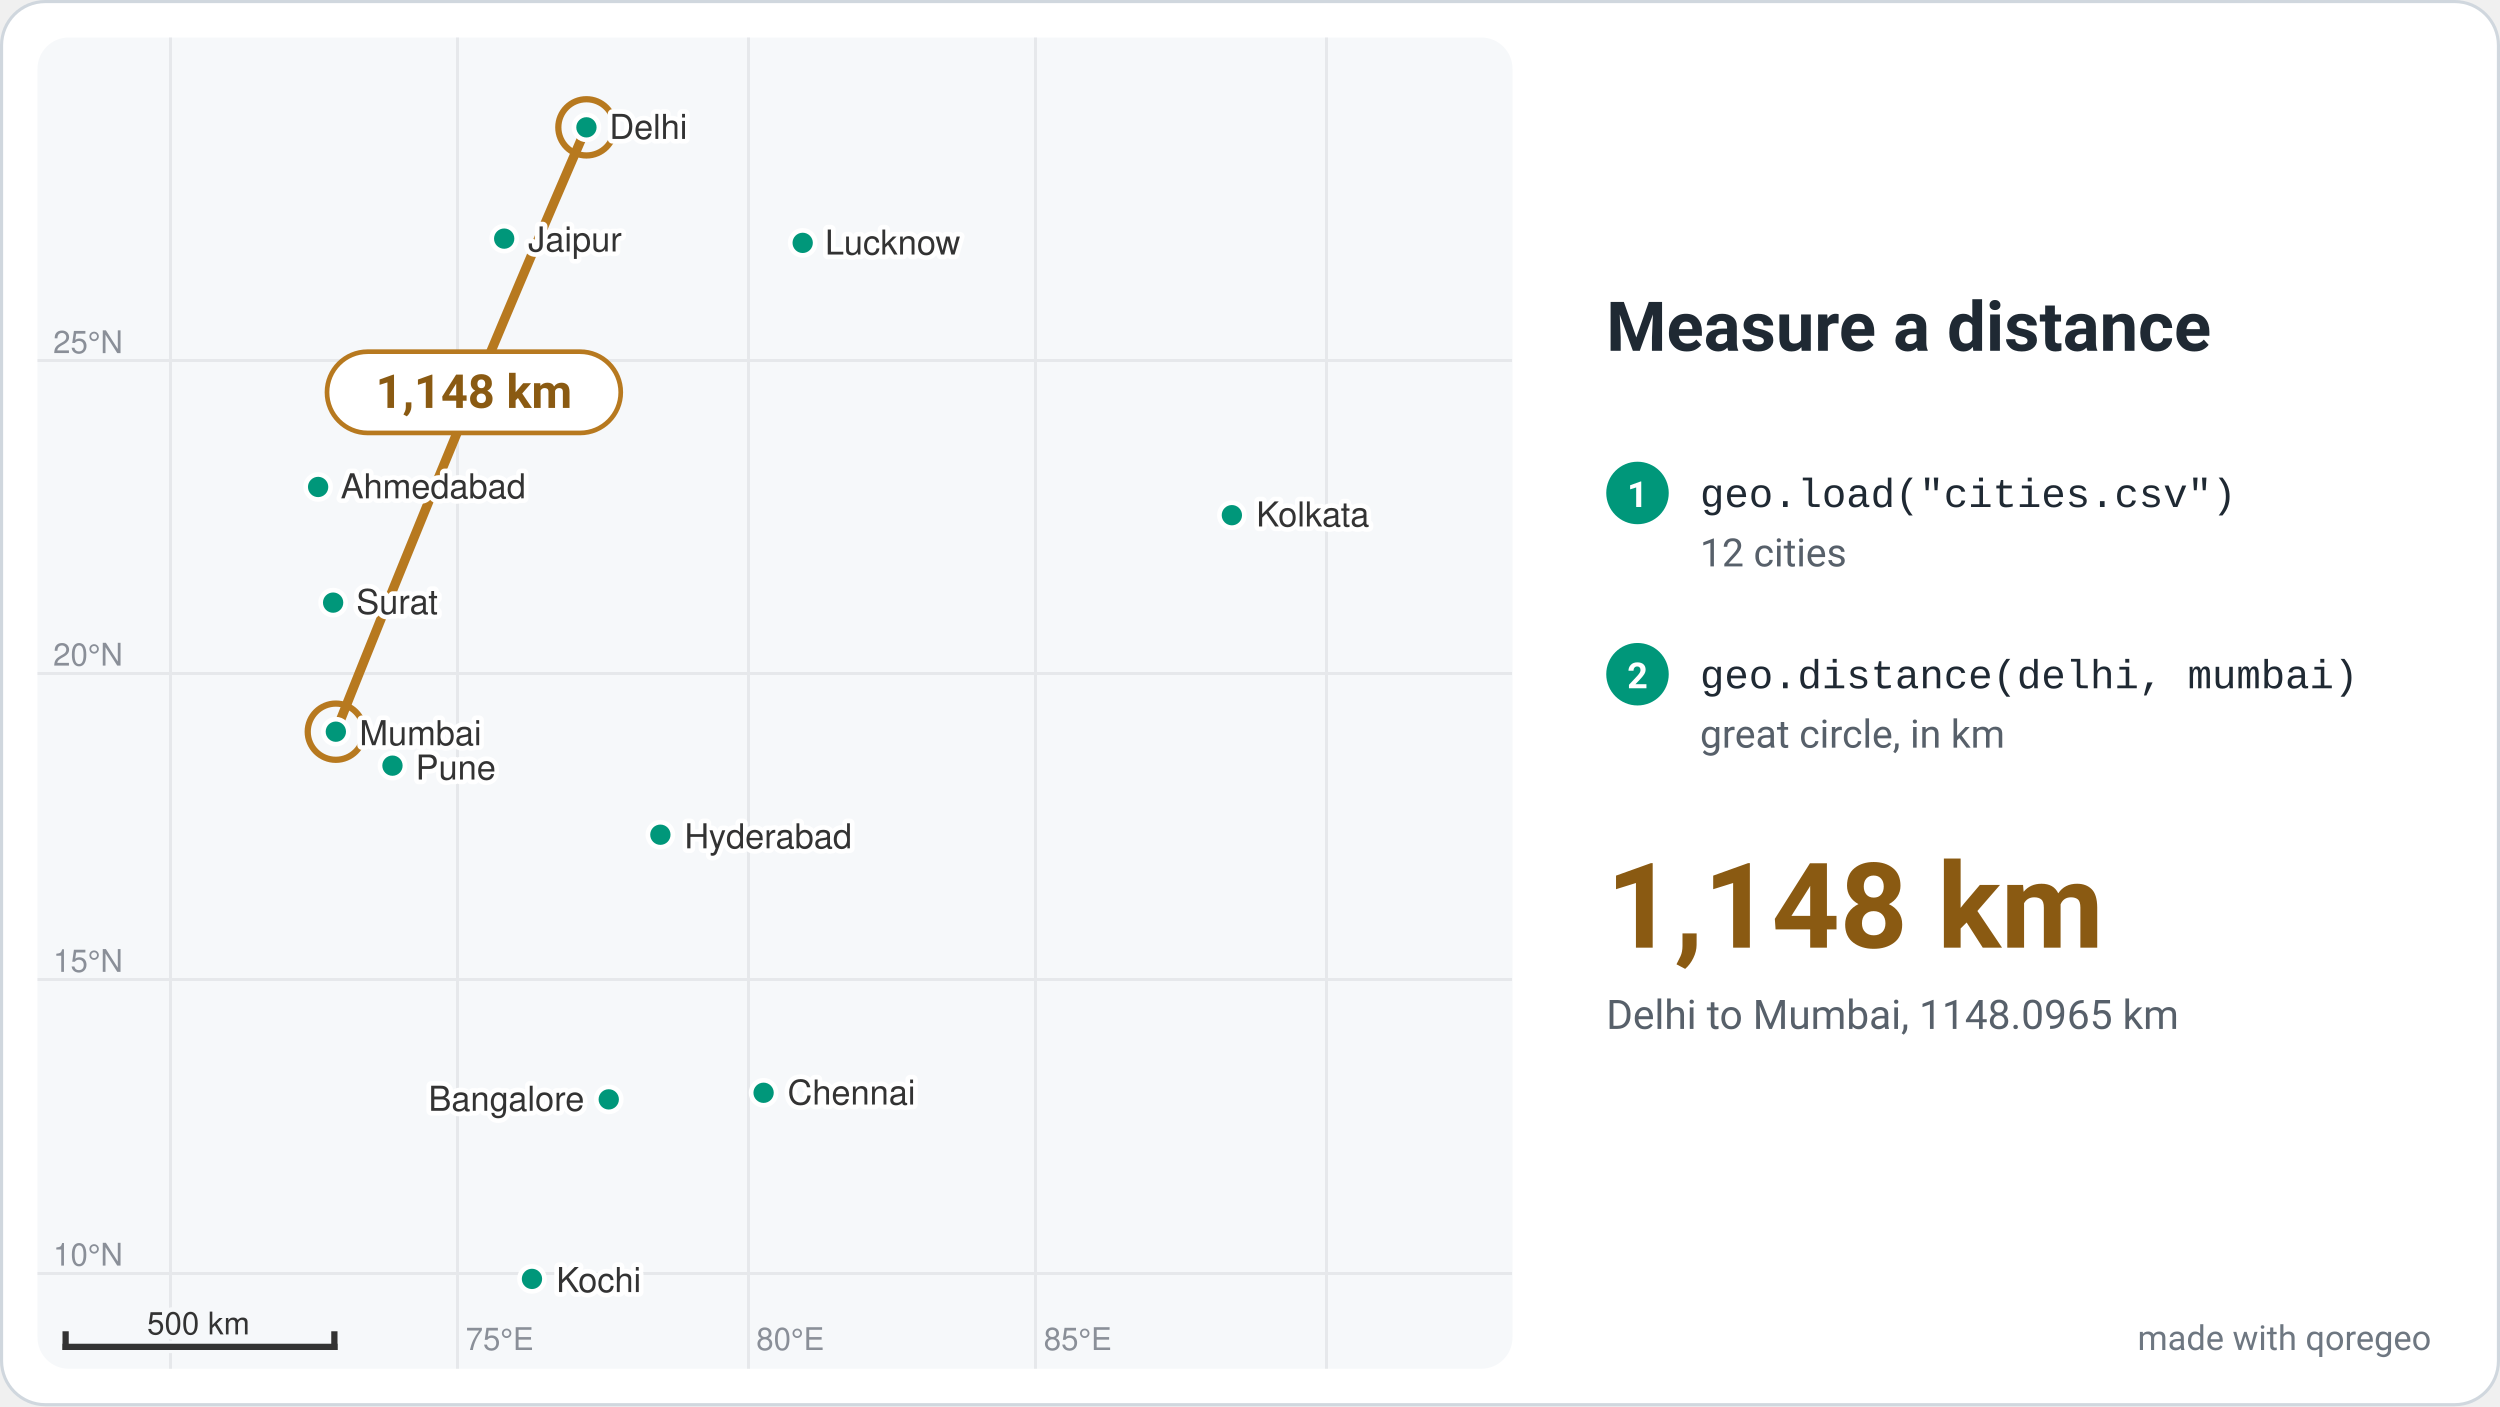
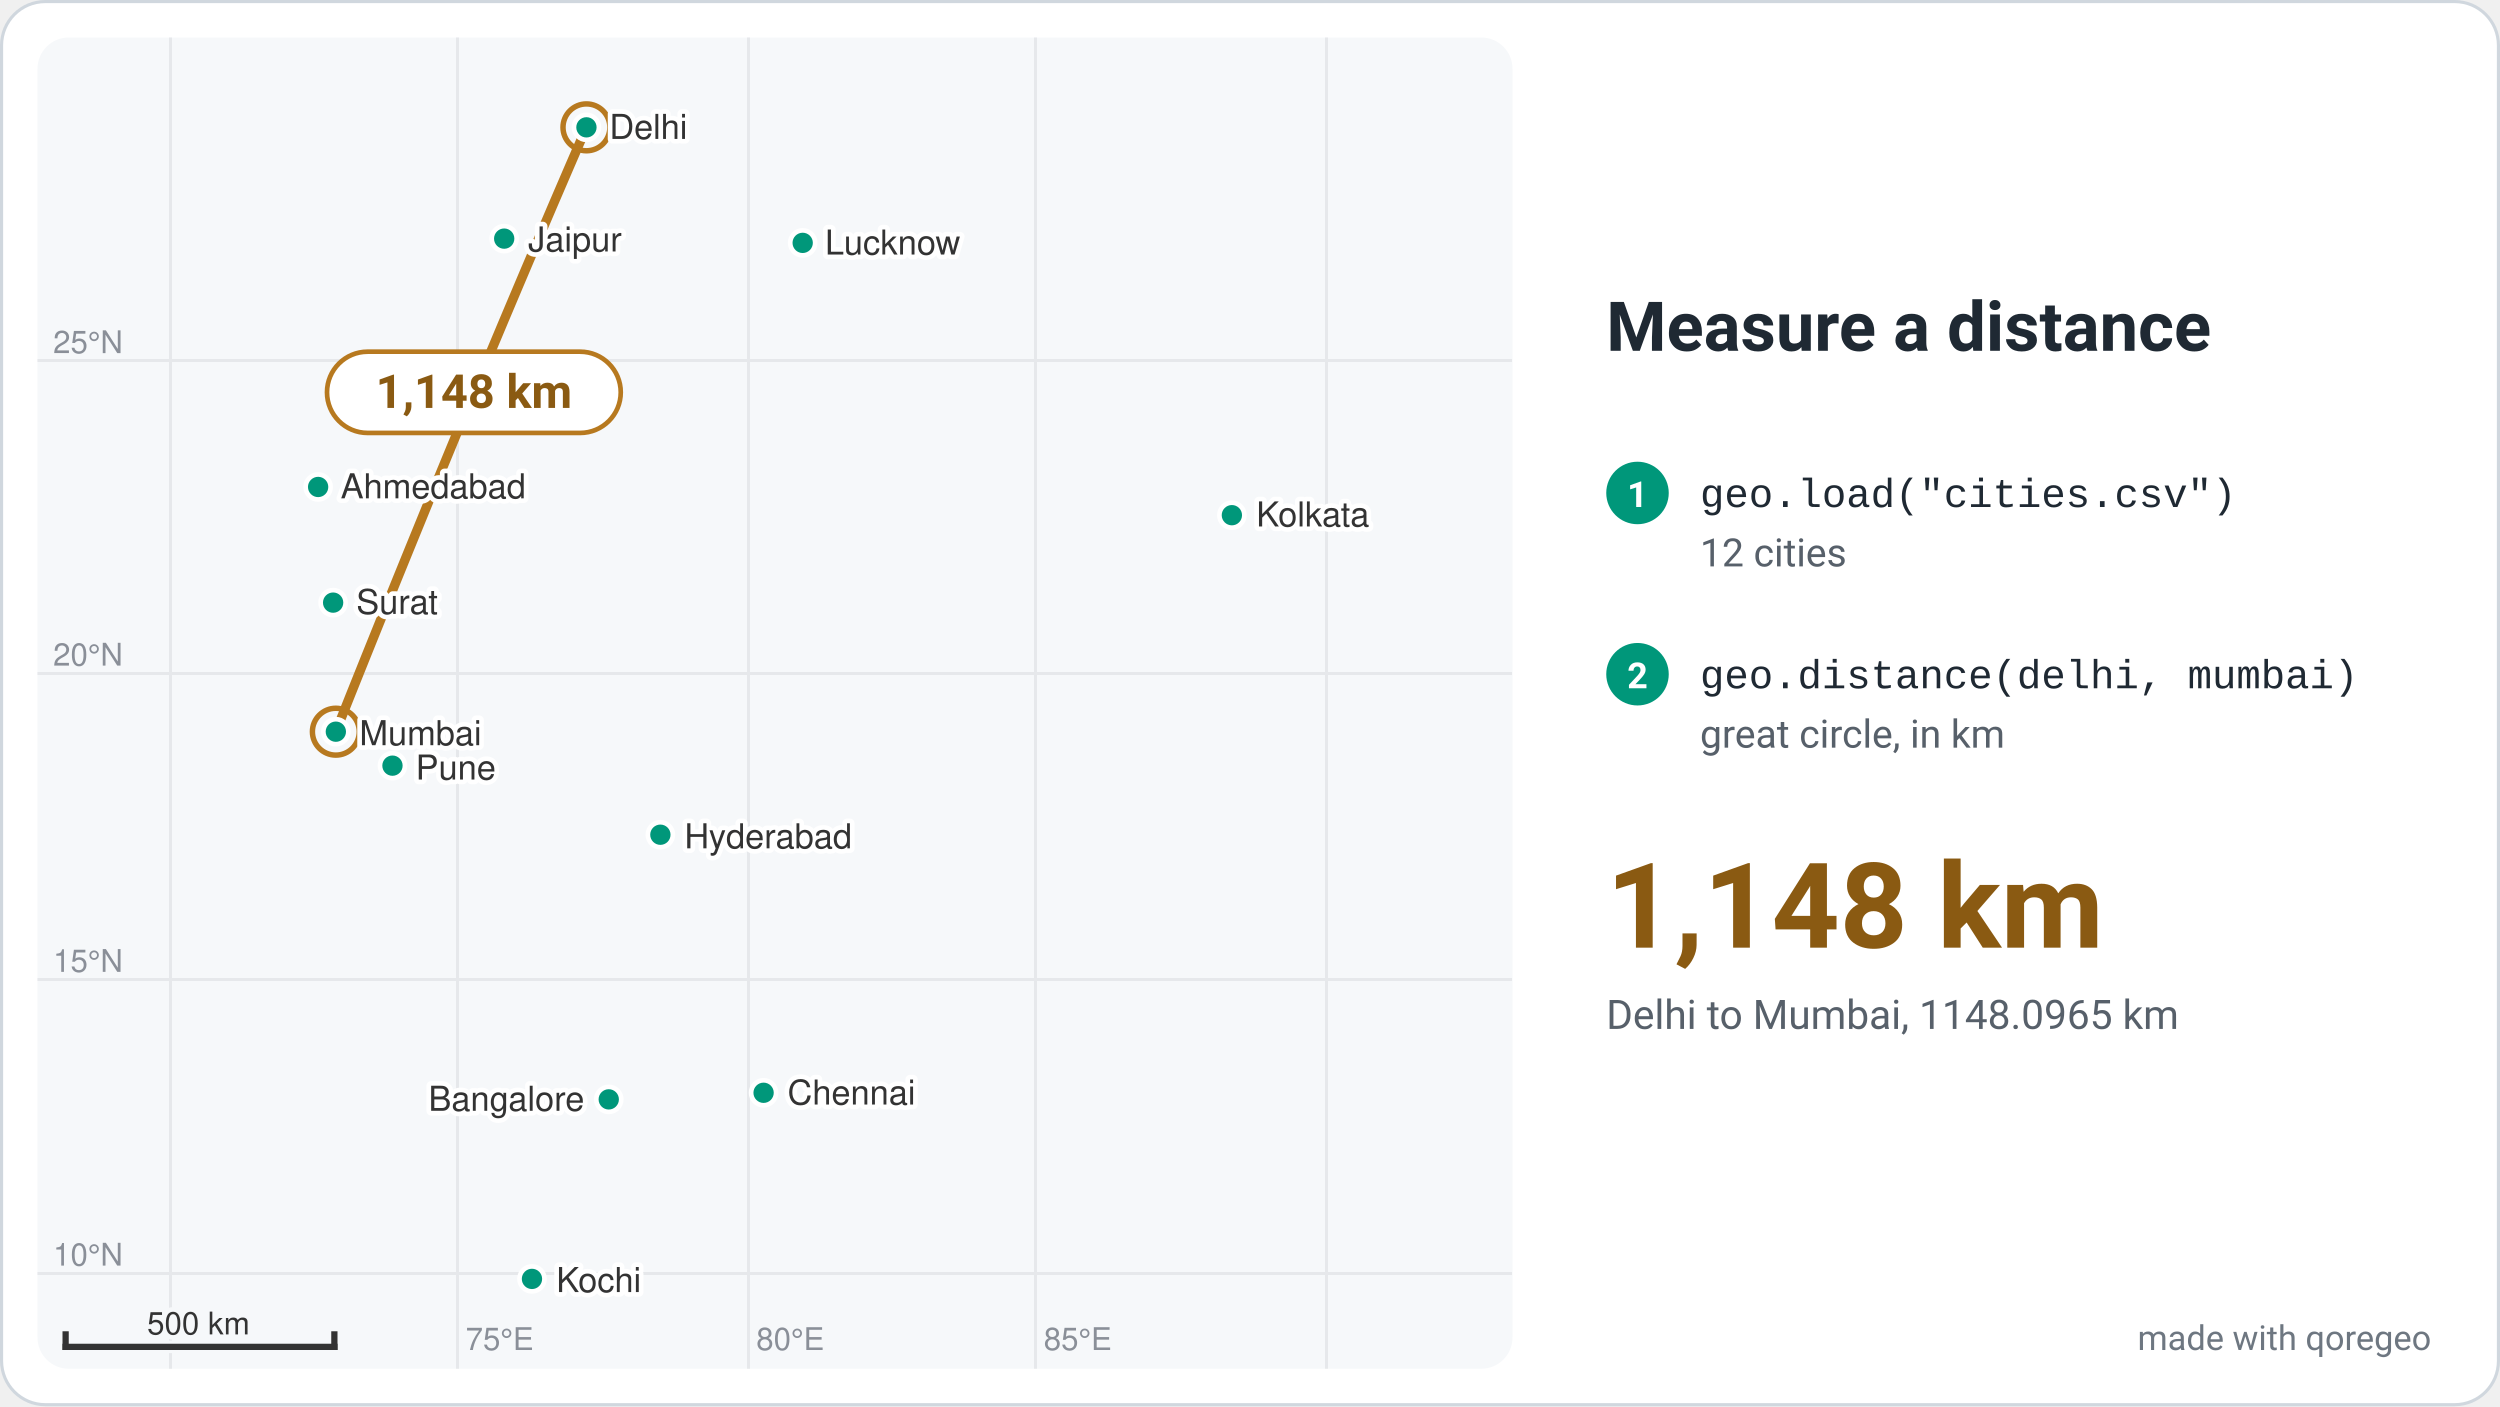
<svg xmlns="http://www.w3.org/2000/svg" width="800" height="450" viewBox="0 0 800 450" role="img" aria-labelledby="measure-title measure-desc">
  <style>
.ui{font-family:system-ui,-apple-system,'Segoe UI',Roboto,Helvetica,Arial,sans-serif}
.mono{font-family:ui-monospace,SFMono-Regular,'SF Mono',Menlo,Consolas,'Liberation Mono',monospace}
.a{animation-duration:10s;animation-iteration-count:infinite;animation-timing-function:cubic-bezier(.22,.61,.36,1);transform-box:fill-box;transform-origin:center}
.cycle{animation:cycle 10s linear infinite}
@keyframes cycle{0%,93%{opacity:1}98%,100%{opacity:0}}
.k0{animation-name:k0}@keyframes k0{0%,4%{opacity:0;transform:scale(.3)}9%,100%{opacity:1;transform:scale(1)}}
.k1{animation-name:k1}@keyframes k1{0%,6%{opacity:0;transform:scale(.3)}11%,100%{opacity:1;transform:scale(1)}}
.k2{animation-name:k2}@keyframes k2{0%,8%{opacity:0;transform:scale(.3)}13%,100%{opacity:1;transform:scale(1)}}
.k3{animation-name:k3}@keyframes k3{0%,10%{opacity:0;transform:scale(.3)}15%,100%{opacity:1;transform:scale(1)}}
.k4{animation-name:k4}@keyframes k4{0%,12%{opacity:0;transform:scale(.3)}17%,100%{opacity:1;transform:scale(1)}}
.k5{animation-name:k5}@keyframes k5{0%,14%{opacity:0;transform:scale(.3)}19%,100%{opacity:1;transform:scale(1)}}
.k6{animation-name:k6}@keyframes k6{0%,16%{opacity:0;transform:scale(.3)}21%,100%{opacity:1;transform:scale(1)}}
.k7{animation-name:k7}@keyframes k7{0%,18%{opacity:0;transform:scale(.3)}23%,100%{opacity:1;transform:scale(1)}}
.k8{animation-name:k8}@keyframes k8{0%,20%{opacity:0;transform:scale(.3)}25%,100%{opacity:1;transform:scale(1)}}
.k9{animation-name:k9}@keyframes k9{0%,22%{opacity:0;transform:scale(.3)}27%,100%{opacity:1;transform:scale(1)}}
.k10{animation-name:k10}@keyframes k10{0%,24%{opacity:0;transform:scale(.3)}29%,100%{opacity:1;transform:scale(1)}}
.k11{animation-name:k11}@keyframes k11{0%,26%{opacity:0;transform:scale(.3)}31%,100%{opacity:1;transform:scale(1)}}
.k12{animation-name:k12}@keyframes k12{0%,5%{opacity:0}10%,100%{opacity:1}}
.k13{animation-name:k13}@keyframes k13{0%,7%{opacity:0}12%,100%{opacity:1}}
.k14{animation-name:k14}@keyframes k14{0%,9%{opacity:0}14%,100%{opacity:1}}
.k15{animation-name:k15}@keyframes k15{0%,11%{opacity:0}16%,100%{opacity:1}}
.k16{animation-name:k16}@keyframes k16{0%,13%{opacity:0}18%,100%{opacity:1}}
.k17{animation-name:k17}@keyframes k17{0%,15%{opacity:0}20%,100%{opacity:1}}
.k18{animation-name:k18}@keyframes k18{0%,17%{opacity:0}22%,100%{opacity:1}}
.k19{animation-name:k19}@keyframes k19{0%,19%{opacity:0}24%,100%{opacity:1}}
.k20{animation-name:k20}@keyframes k20{0%,21%{opacity:0}26%,100%{opacity:1}}
.k21{animation-name:k21}@keyframes k21{0%,23%{opacity:0}28%,100%{opacity:1}}
.k22{animation-name:k22}@keyframes k22{0%,25%{opacity:0}30%,100%{opacity:1}}
.k23{animation-name:k23}@keyframes k23{0%,27%{opacity:0}32%,100%{opacity:1}}
.k24{animation-name:k24}@keyframes k24{0%,33%{opacity:0;transform:scale(.3)}38%,100%{opacity:1;transform:scale(1)}}
.k25{animation-name:k25}@keyframes k25{0%,53%{opacity:0;transform:scale(.3)}58%,100%{opacity:1;transform:scale(1)}}
.k26{animation-name:k26}@keyframes k26{0%,35%{stroke-dashoffset:217.36px}55%,100%{stroke-dashoffset:0px}}
.k27{animation-name:k27}@keyframes k27{0%,56%{opacity:0;transform:scale(.3)}61%,100%{opacity:1;transform:scale(1)}}
.k28{animation-name:k28}@keyframes k28{0%,3%{opacity:.3}7%{opacity:1}93%{opacity:1}98%,100%{opacity:.3}}
.k29{animation-name:k29}@keyframes k29{0%,33%{opacity:.3}37%{opacity:1}93%{opacity:1}98%,100%{opacity:.3}}
.k30{animation-name:k30}@keyframes k30{0%,56%{opacity:0;transform:translateY(8px)}60%,100%{opacity:1;transform:translateY(0)}}
.k31{animation-name:k31}@keyframes k31{0%,56%{opacity:0}61%,100%{opacity:1}}
@media (prefers-reduced-motion:reduce){*{animation:none!important}}
</style>
  <defs>
    <clipPath id="map-clip">
      <rect width="472" height="426" rx="10" />
    </clipPath>
  </defs>
  <rect x="0.5" y="0.5" width="799" height="449" rx="14" fill="#ffffff" stroke="#d0d7de" />
  <g transform="translate(12 12)" clip-path="url(#map-clip)">
    <rect x="0" y="0" width="472" height="426" fill="#f6f8fa" />
    <g id="qg-grid" fill="none" stroke="#e6e8eb" stroke-width="1" shape-rendering="crispEdges">
      <path d="M42.5 0L42.5 426M134.5 0L134.5 426M227.5 0L227.5 426M319.5 0L319.5 426M412.5 0L412.5 426M0 395.5L472 395.5M0 301.5L472 301.5M0 203.5L472 203.5M0 103.5L472 103.5" />
    </g>
    <g id="qg-grid-labels" font-family="Helvetica, Arial, sans-serif" font-size="10" fill="#8a8f98" stroke="#f6f8fa" stroke-width="3" stroke-linejoin="round" paint-order="stroke">
      <text x="137" y="420">75°E</text>
      <text x="230" y="420">80°E</text>
      <text x="322" y="420">85°E</text>
      <text x="5" y="393">10°N</text>
      <text x="5" y="299">15°N</text>
      <text x="5" y="201">20°N</text>
      <text x="5" y="101">25°N</text>
    </g>
    <g id="qg-scale-bar">
      <g fill="#f6f8fa">
        <rect x="7" y="417" width="90" height="4" />
        <rect x="7" y="413" width="4" height="8" />
        <rect x="93" y="413" width="4" height="8" />
      </g>
      <g fill="#333333">
        <rect x="8" y="418" width="88" height="2" />
        <rect x="8" y="414" width="2" height="6" />
        <rect x="94" y="414" width="2" height="6" />
      </g>
      <g font-family="Helvetica, Arial, sans-serif" font-size="10" fill="#333333" stroke="#f6f8fa" stroke-width="3" stroke-linejoin="round" paint-order="stroke">
        <text x="51.5" y="415" text-anchor="middle">500 km</text>
      </g>
    </g>
    <g class="cycle">
      <path class="a k26" d="M175.66 28.75L170.27 41.21 164.94 53.61 159.67 65.95 154.45 78.25 149.28 90.49 144.17 102.68 139.1 114.83 134.08 126.92 129.11 138.97 124.18 150.98 119.3 162.94 114.45 174.86 109.65 186.74 104.88 198.58 100.15 210.38 95.47 222.14" fill="none" stroke="#b7791f" stroke-width="3" stroke-linecap="round" stroke-linejoin="round" stroke-dasharray="215.36 215.36" />
      <g fill="#00977a" stroke="#ffffff" stroke-width="1.5">
        <circle class="a k0" cx="175.66" cy="28.75" r="4" />
        <circle class="a k1" cx="95.47" cy="222.14" r="4" />
        <circle class="a k2" cx="182.8" cy="339.8" r="4" />
        <circle class="a k3" cx="382.2" cy="152.86" r="4" />
        <circle class="a k4" cx="232.35" cy="337.69" r="4" />
        <circle class="a k5" cx="113.59" cy="233.01" r="4" />
        <circle class="a k6" cx="199.32" cy="255.11" r="4" />
        <circle class="a k7" cx="89.8" cy="143.83" r="4" />
        <circle class="a k8" cx="94.6" cy="180.84" r="4" />
        <circle class="a k9" cx="149.34" cy="64.36" r="4" />
        <circle class="a k10" cx="244.86" cy="65.72" r="4" />
        <circle class="a k11" cx="158.23" cy="397.25" r="4" />
      </g>
-       <circle class="a k24" cx="175.66" cy="28.75" r="9" fill="none" stroke="#b7791f" stroke-width="2" />
-       <circle class="a k25" cx="95.47" cy="222.14" r="9" fill="none" stroke="#b7791f" stroke-width="2" />
+       <circle class="a k24" cx="175.66" cy="28.75" r="7.5" fill="none" stroke="#b7791f" stroke-width="1.75" />
+       <circle class="a k25" cx="95.47" cy="222.14" r="7.5" fill="none" stroke="#b7791f" stroke-width="1.75" />
      <g font-family="Helvetica, Arial, sans-serif" font-size="11" fill="#333333" stroke="#ffffff" stroke-width="3" stroke-linejoin="round" paint-order="stroke">
        <text class="a k12" x="183" y="32.46">Delhi</text>
        <text class="a k13" x="103" y="226.46">Mumbai</text>
        <text class="a k14" x="175" y="343.46" text-anchor="end">Bangalore</text>
        <text class="a k15" x="390" y="156.46">Kolkata</text>
        <text class="a k16" x="240" y="341.46">Chennai</text>
        <text class="a k17" x="121" y="237.46">Pune</text>
        <text class="a k18" x="207" y="259.46">Hyderabad</text>
        <text class="a k19" x="97" y="147.46">Ahmedabad</text>
        <text class="a k20" x="102" y="184.46">Surat</text>
        <text class="a k21" x="157" y="68.46">Jaipur</text>
        <text class="a k22" x="252" y="69.46">Lucknow</text>
        <text class="a k23" x="166" y="401.46">Kochi</text>
      </g>
      <g class="a k27">
        <rect x="92.64" y="100.54" width="94" height="26" rx="13" fill="#ffffff" stroke="#b7791f" stroke-width="1.5" />
        <text x="139.64" y="118.54" text-anchor="middle" class="ui" font-size="15" font-weight="700" fill="#8a5a12">1,148 km</text>
      </g>
    </g>
  </g>
  <g class="ui">
    <text x="514" y="112.25" font-size="22" font-weight="600" fill="#1f2933">Measure a distance</text>
    <g class="a k28">
      <circle cx="524" cy="157.75" r="10" fill="#00977a" />
      <text x="524" y="162.25" text-anchor="middle" font-size="11.5" font-weight="700" fill="#ffffff">1</text>
      <text class="mono" x="544" y="162.25" font-size="13" fill="#1f2933">geo.load("cities.csv")</text>
      <text x="544" y="181.25" font-size="12.5" fill="#57606a">12 cities</text>
    </g>
    <g class="a k29">
      <circle cx="524" cy="215.75" r="10" fill="#00977a" />
      <text x="524" y="220.25" text-anchor="middle" font-size="11.5" font-weight="700" fill="#ffffff">2</text>
      <text class="mono" x="544" y="220.25" font-size="13" fill="#1f2933">geo.distance(delhi, mumbai)</text>
      <text x="544" y="239.25" font-size="12.5" fill="#57606a">great circle, in km</text>
    </g>
    <g class="cycle">
      <text class="a k30" x="514" y="303.25" font-size="38" font-weight="700" fill="#1f2933">
        <tspan fill="#8a5a12">1,148 km</tspan>
      </text>
      <text class="a k31" x="514" y="329.25" font-size="13" fill="#57606a">Delhi to Mumbai, 1148.0965 km</text>
    </g>
  </g>
  <text class="ui" x="778" y="432" text-anchor="end" font-size="11" fill="#6e7781">made with qoregeo</text>
</svg>
